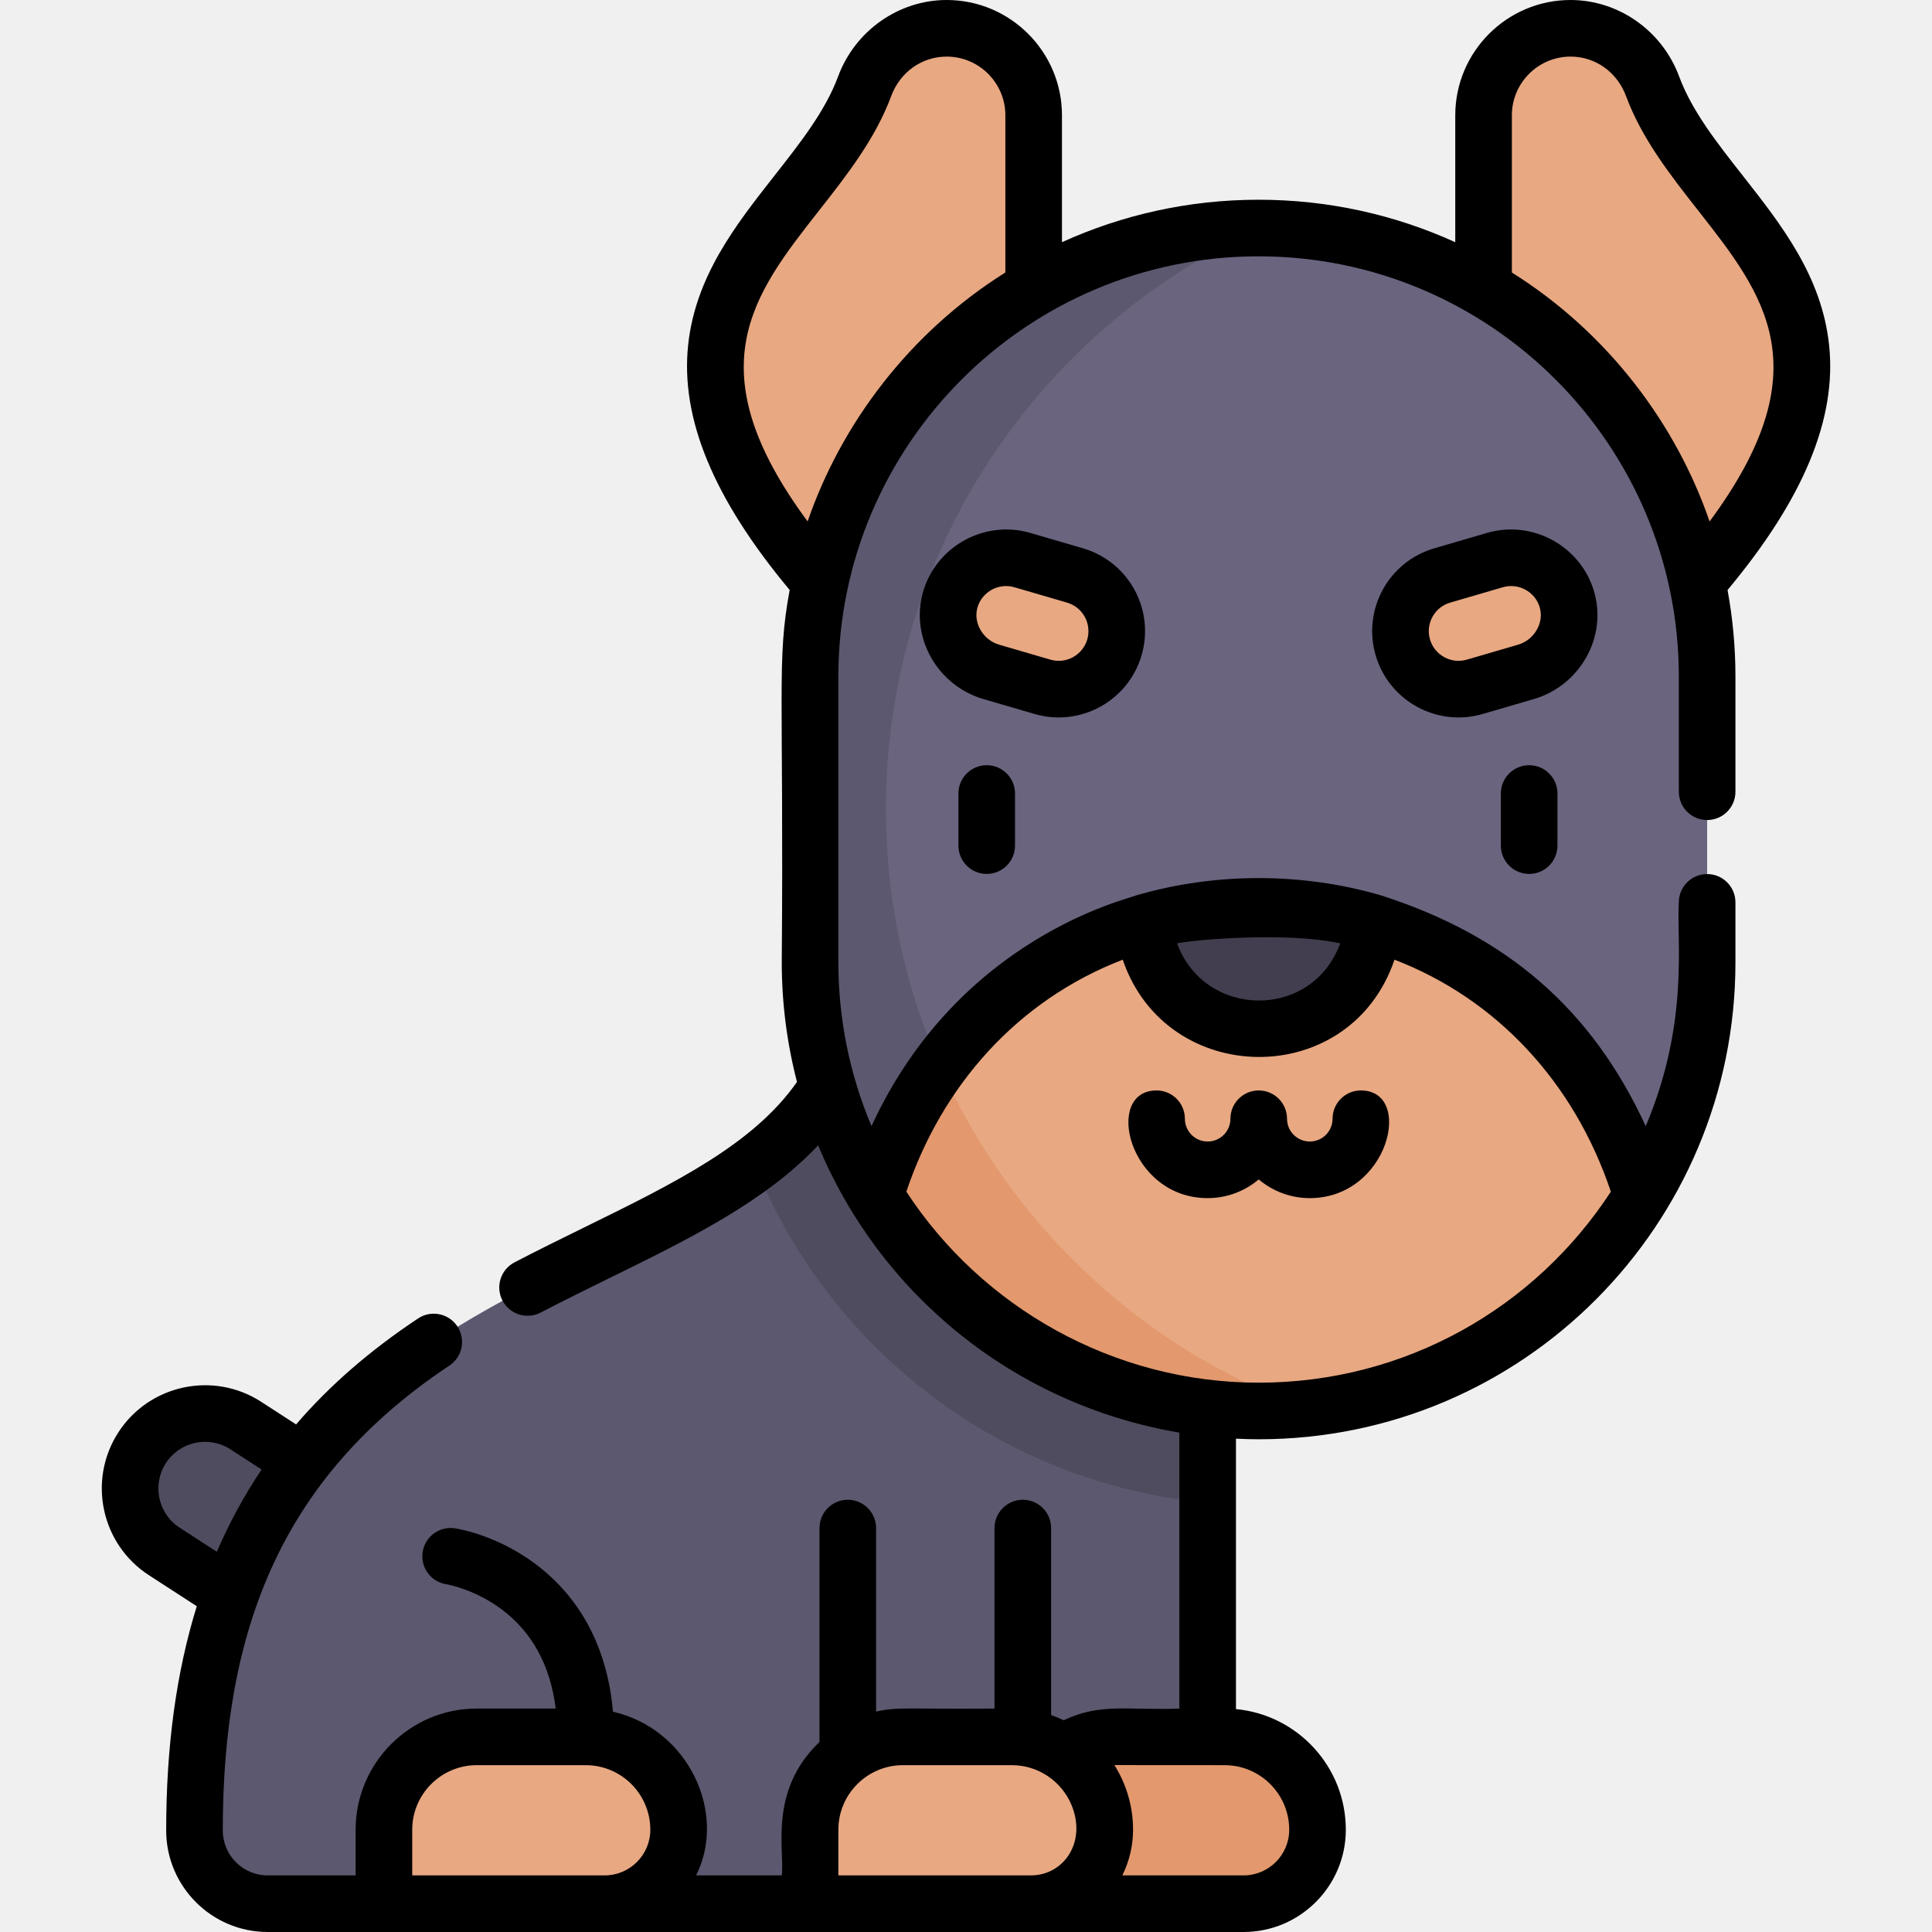
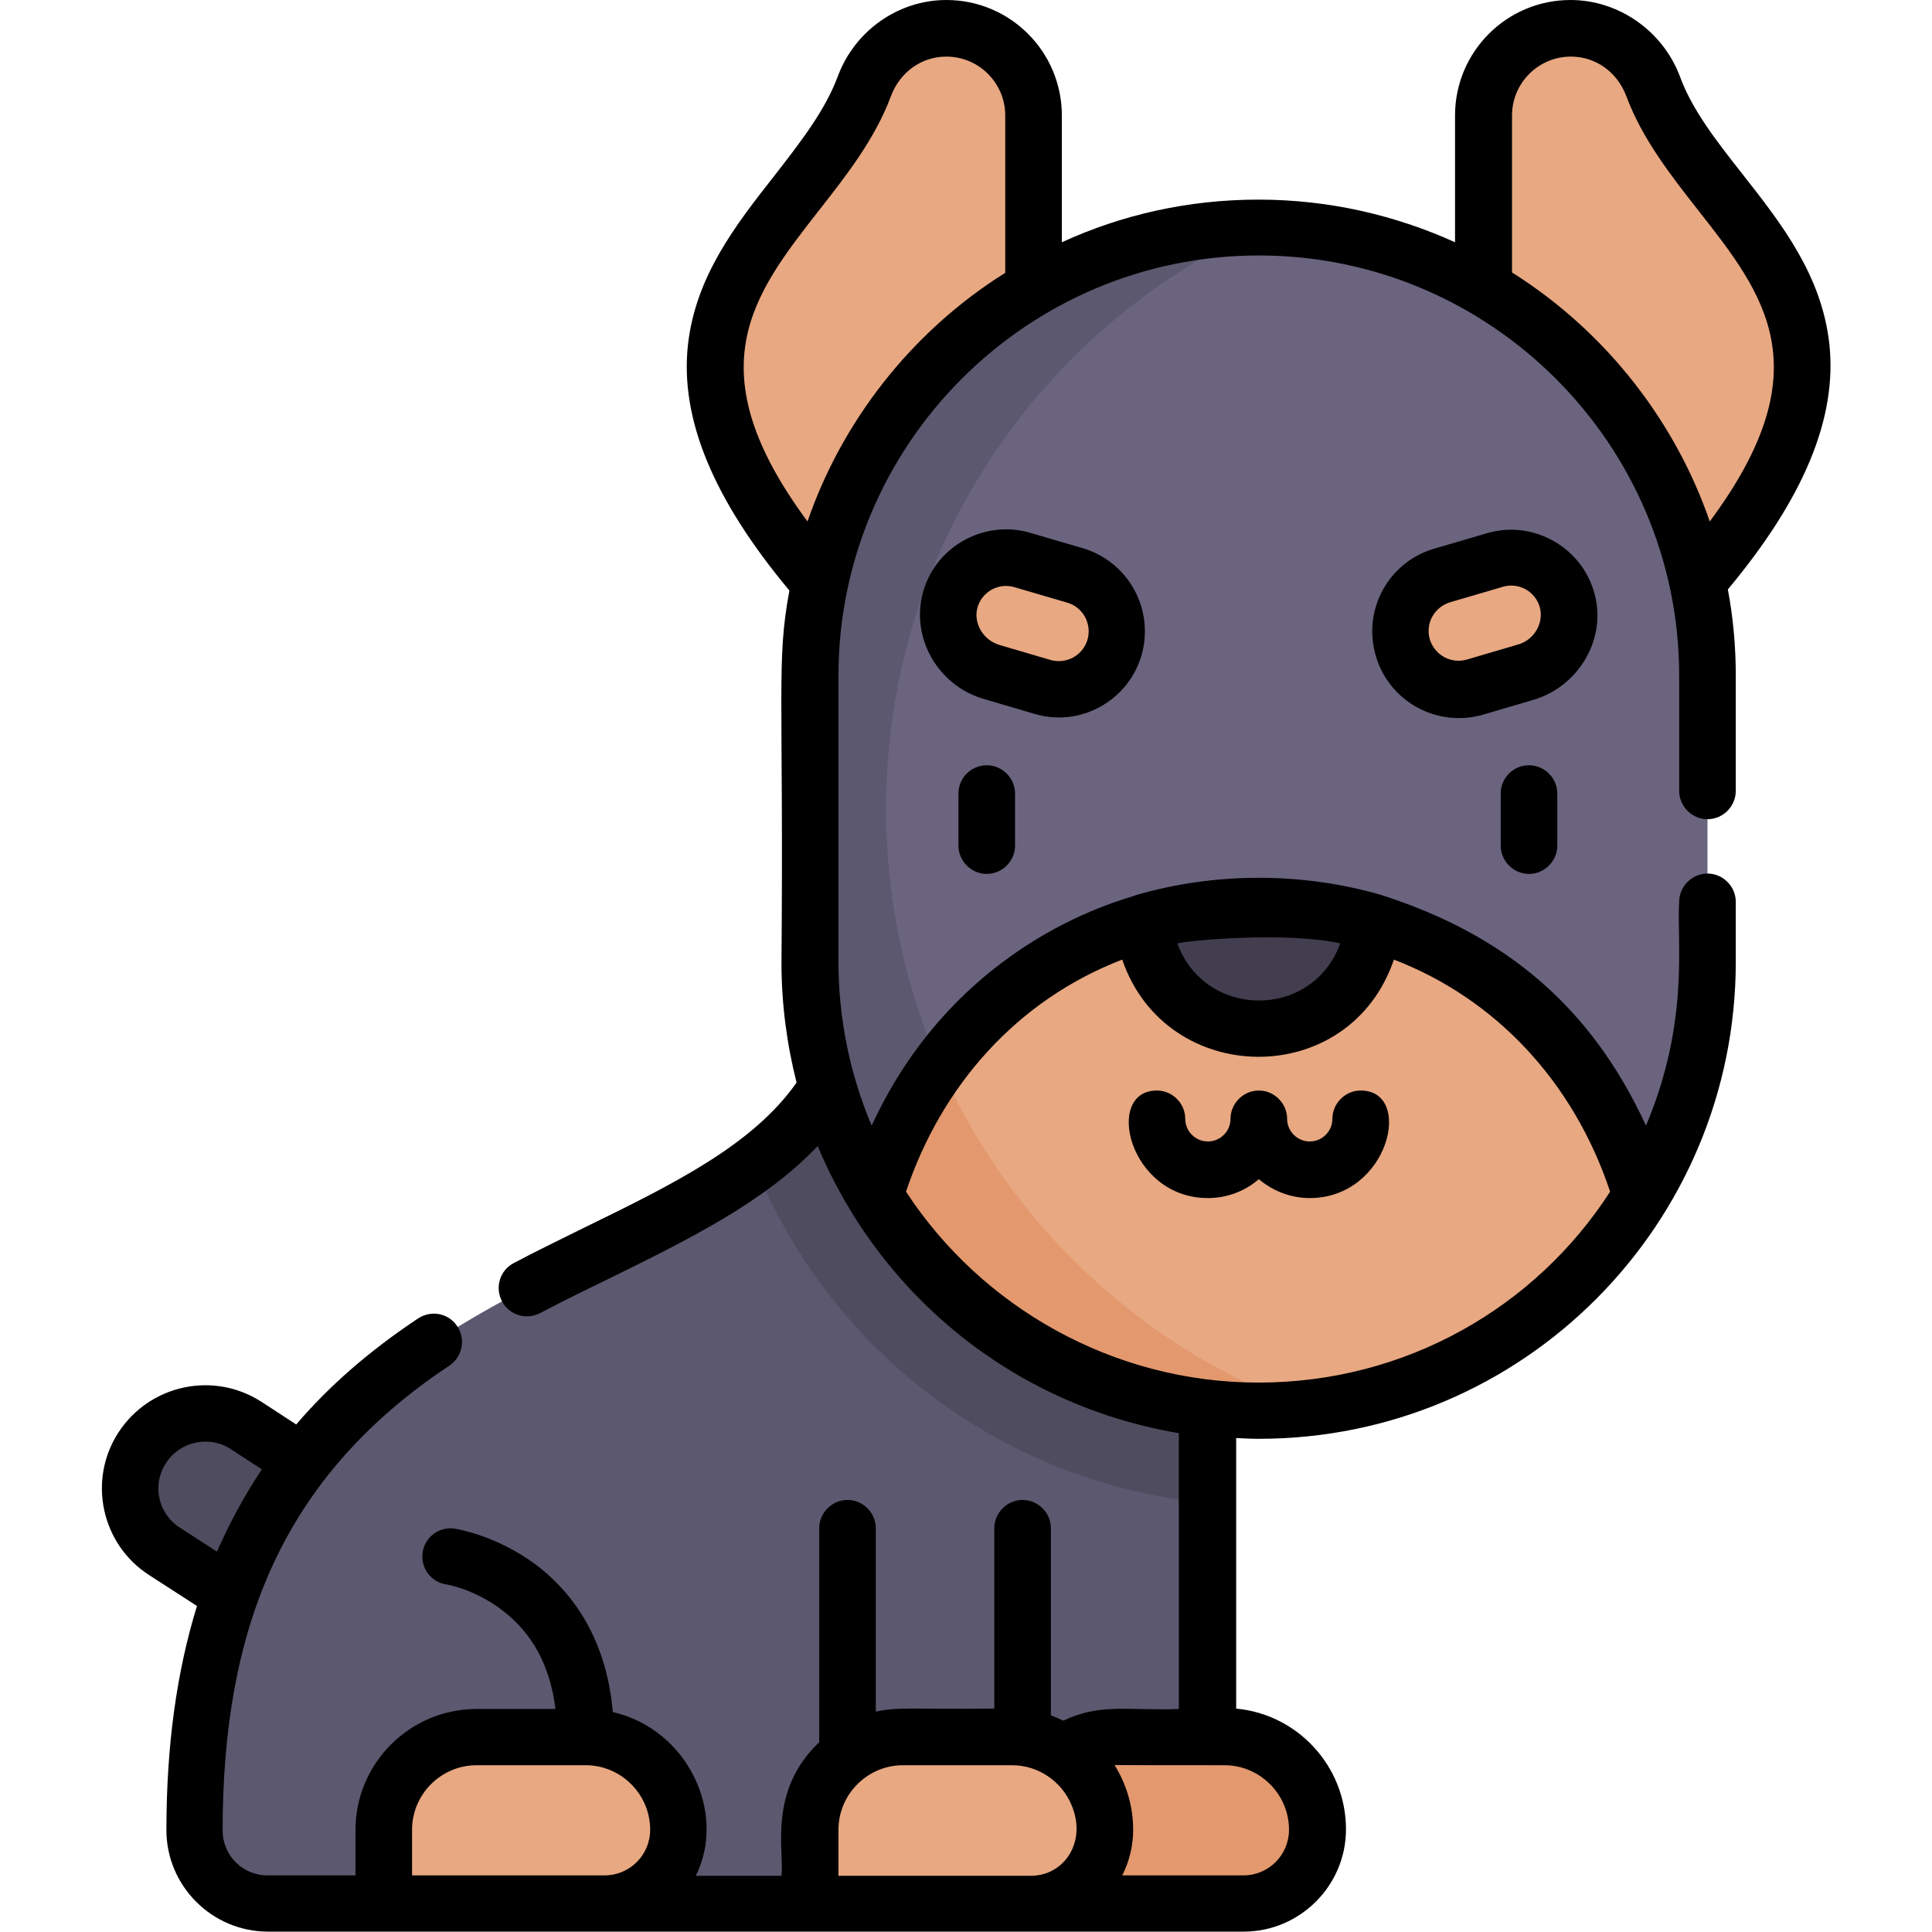
- <svg xmlns="http://www.w3.org/2000/svg" id="Capa_1" enable-background="new 0 0 512 512" height="512" viewBox="0 0 512 512" width="512">
-   <g>
+ <svg xmlns="http://www.w3.org/2000/svg" version="1.1" x="0px" y="0px" viewBox="0 0 512 512" style="enable-background:new 0 0 512 512;" xml:space="preserve">
+   <style type="text/css">
+ 	.st0{fill:#FFFFFF;}
+ 	.st1{fill:#4F4C5F;}
+ 	.st2{fill:#E8A882;}
+ 	.st3{fill:#5C586F;}
+ 	.st4{fill:#6A647F;}
+ 	.st5{fill:#423E4F;}
+ 	.st6{fill:#E3986D;}
+ </style>
+   <g id="Layer_2">
+     <rect x="-52.6" y="-38.1" class="st0" width="616.1" height="587.1" />
+   </g>
+   <g id="Capa_1">
    <g>
-       <path d="m105.456 403.913-40.307-26.121c-9.209-5.966-21.515-3.341-27.483 5.869-5.969 9.21-3.341 21.514 5.869 27.483l40.307 26.121c9.188 5.953 21.5 3.364 27.483-5.869 5.968-9.21 3.34-21.514-5.869-27.483z" fill="#4f4c5f" />
-       <path d="m250.877 7.5c-9.768 0-18.339 6.205-21.734 15.364-14.171 38.232-74.081 59.214-11.816 131.393l56.608-77.818v-45.881c0-12.735-10.323-23.058-23.058-23.058z" fill="#e8a882" />
-       <path d="m416.22 7.5c9.768 0 18.339 6.205 21.734 15.364 14.171 38.232 74.081 59.214 11.816 131.393l-56.608-77.817v-45.882c0-12.735 10.324-23.058 23.058-23.058z" fill="#e8a882" />
-       <path d="m227.063 267.883c-15.832 83.287-175.523 48.96-175.523 217.211 0 10.717 8.688 19.406 19.406 19.406h249.098v-148.212z" fill="#5c586f" />
-       <path d="m199.938 308.456c2.955 7.394 6.522 14.555 10.698 21.396 12.604 20.686 30.368 37.992 51.373 50.049 17.779 10.206 37.617 16.458 58.035 18.38v-41.994l-92.981-88.405c-3.402 17.898-13.45 30.362-27.125 40.574z" fill="#4f4c5f" />
-       <path d="m231.985 316.843c-10.989-18.004-17.308-39.157-17.308-61.781v-75.77c0-65.646 53.216-118.862 118.872-118.862 65.646 0 118.862 53.216 118.862 118.862v75.77c0 22.624-6.319 43.777-17.308 61.781z" fill="#6a647f" />
-       <path d="m234.77 214.345c0-68.43 40.688-127.355 99.19-153.909-.137 0-.274-.005-.411-.005-65.656 0-118.872 53.216-118.872 118.862v75.77c0 22.624 6.319 43.777 17.308 61.781h37.436c-21.731-28.429-34.651-63.953-34.651-102.499z" fill="#5c586f" />
-       <path d="m363.962 244.511c33.434 9.777 60.042 35.739 71.14 72.332-4.938 8.108-10.83 15.589-17.507 22.266-21.511 21.511-51.219 34.815-84.047 34.815-43.022 0-80.708-22.852-101.564-57.081 11.098-36.603 37.726-62.556 71.15-72.332z" fill="#e8a882" />
-       <path d="m363.962 244.511c-1.182 15.768-14.347 28.178-30.413 28.178s-29.231-12.41-30.413-28.178c9.638-2.832 19.852-4.312 30.413-4.312 10.572 0 20.775 1.48 30.413 4.312z" fill="#423e4f" />
-       <g fill="#e8a882">
-         <path d="m284.883 152.501-13.976-4.078c-8.056-2.35-16.487 2.194-18.977 10.169-2.568 8.225 2.482 17.043 10.754 19.457l13.588 3.965c8.15 2.378 16.684-2.301 19.062-10.451 2.378-8.15-2.301-16.685-10.451-19.062z" />
-         <path d="m382.214 152.501 13.976-4.078c8.056-2.35 16.487 2.194 18.977 10.169 2.568 8.225-2.482 17.043-10.754 19.457l-13.588 3.965c-8.15 2.378-16.684-2.301-19.062-10.451-2.378-8.15 2.301-16.685 10.451-19.062z" />
-         <path d="m155.228 460.286h-28.866c-13.595 0-24.616 11.021-24.616 24.616v19.598h58.5c10.824 0 19.598-8.774 19.598-19.598 0-13.595-11.021-24.616-24.616-24.616z" />
+       <g>
+         <path class="st1" d="M105.5,403.9l-40.3-26.1c-9.2-6-21.5-3.3-27.5,5.9c-6,9.2-3.3,21.5,5.9,27.5l40.3,26.1     c9.2,6,21.5,3.4,27.5-5.9C117.3,422.2,114.7,409.9,105.5,403.9z" />
+         <path class="st2" d="M250.9,7.5c-9.8,0-18.3,6.2-21.7,15.4c-14.2,38.2-74.1,59.2-11.8,131.4l56.6-77.8V30.6     C273.9,17.8,263.6,7.5,250.9,7.5z" />
+         <path class="st2" d="M416.2,7.5c9.8,0,18.3,6.2,21.7,15.4c14.2,38.2,74.1,59.2,11.8,131.4l-56.6-77.8V30.6     C393.2,17.8,403.5,7.5,416.2,7.5L416.2,7.5z" />
+         <path class="st3" d="M227.1,267.9c-15.8,83.3-175.5,49-175.5,217.2c0,10.7,8.7,19.4,19.4,19.4H320V356.3L227.1,267.9z" />
+         <path class="st1" d="M199.9,308.5c3,7.4,6.5,14.6,10.7,21.4c12.6,20.7,30.4,38,51.4,50c17.8,10.2,37.6,16.5,58,18.4v-42l-93-88.4     C223.7,285.8,213.6,298.2,199.9,308.5L199.9,308.5z" />
+         <path class="st4" d="M232,316.8c-11-18-17.3-39.2-17.3-61.8v-75.8c0-65.6,53.2-118.9,118.9-118.9c65.6,0,118.9,53.2,118.9,118.9     v75.8c0,22.6-6.3,43.8-17.3,61.8H232z" />
+         <path class="st3" d="M234.8,214.3c0-68.4,40.7-127.4,99.2-153.9c-0.1,0-0.3,0-0.4,0c-65.7,0-118.9,53.2-118.9,118.9v75.8     c0,22.6,6.3,43.8,17.3,61.8h37.4C247.7,288.4,234.8,252.9,234.8,214.3L234.8,214.3z" />
+         <path class="st2" d="M364,244.5c33.4,9.8,60,35.7,71.1,72.3c-4.9,8.1-10.8,15.6-17.5,22.3c-21.5,21.5-51.2,34.8-84,34.8     c-43,0-80.7-22.9-101.6-57.1c11.1-36.6,37.7-62.6,71.1-72.3L364,244.5z" />
+         <path class="st5" d="M364,244.5c-1.2,15.8-14.3,28.2-30.4,28.2s-29.2-12.4-30.4-28.2c9.6-2.8,19.9-4.3,30.4-4.3     C344.1,240.2,354.3,241.7,364,244.5z" />
+         <g>
+           <path class="st2" d="M284.9,152.5l-14-4.1c-8.1-2.4-16.5,2.2-19,10.2c-2.6,8.2,2.5,17,10.8,19.5l13.6,4      c8.1,2.4,16.7-2.3,19.1-10.5C297.7,163.4,293,154.9,284.9,152.5L284.9,152.5z" />
+           <path class="st2" d="M382.2,152.5l14-4.1c8.1-2.4,16.5,2.2,19,10.2c2.6,8.2-2.5,17-10.8,19.5l-13.6,4      c-8.1,2.4-16.7-2.3-19.1-10.5C369.4,163.4,374.1,154.9,382.2,152.5L382.2,152.5z" />
+           <path class="st2" d="M155.2,460.3h-28.9c-13.6,0-24.6,11-24.6,24.6v19.6h58.5c10.8,0,19.6-8.8,19.6-19.6      C179.8,471.3,168.8,460.3,155.2,460.3z" />
+         </g>
+         <path class="st6" d="M324.5,460.3h-28.9c-13.6,0-24.6,11-24.6,24.6v19.6h58.5c10.8,0,19.6-8.8,19.6-19.6     C349.2,471.3,338.1,460.3,324.5,460.3z" />
+         <path class="st2" d="M268.2,460.3h-28.9c-13.6,0-24.6,11-24.6,24.6v19.6h58.5c10.8,0,19.6-8.8,19.6-19.6     C292.8,471.3,281.8,460.3,268.2,460.3z" />
+         <path class="st6" d="M249.1,282.4c-7.4,10-13.2,21.5-17.1,34.4c20.9,34.2,58.5,57.1,101.6,57.1c4.3,0,8.5-0.2,12.7-0.7     C302.8,357.5,267.6,324.5,249.1,282.4z" />
      </g>
-       <path d="m324.541 460.286h-28.866c-13.595 0-24.616 11.021-24.616 24.616v19.598h58.5c10.824 0 19.598-8.774 19.598-19.598 0-13.595-11.021-24.616-24.616-24.616z" fill="#e3986d" />
-       <path d="m268.159 460.286h-28.866c-13.595 0-24.616 11.021-24.616 24.616v19.598h58.5c10.824 0 19.598-8.774 19.598-19.598 0-13.595-11.021-24.616-24.616-24.616z" fill="#e8a882" />
-       <path d="m249.07 282.442c-7.358 9.994-13.184 21.536-17.084 34.401 20.855 34.229 58.542 57.081 101.563 57.081 4.288 0 8.522-.232 12.693-.675-43.468-15.723-78.634-48.771-97.172-90.807z" fill="#e3986d" />
-     </g>
-     <g>
-       <path d="m253.99 210.288v13.812c0 4.142 3.358 7.5 7.5 7.5s7.5-3.358 7.5-7.5v-13.812c0-4.142-3.358-7.5-7.5-7.5s-7.5 3.358-7.5 7.5z" />
-       <path d="m397.742 210.288v13.812c0 4.142 3.358 7.5 7.5 7.5s7.5-3.358 7.5-7.5v-13.812c0-4.142-3.358-7.5-7.5-7.5s-7.5 3.358-7.5 7.5z" />
-       <path d="m360.643 288.981c-4.142 0-7.5 3.358-7.5 7.5 0 3.327-2.707 6.034-6.034 6.034s-6.034-2.707-6.034-6.034c0-4.142-3.358-7.5-7.5-7.5s-7.5 3.358-7.5 7.5c0 3.327-2.707 6.034-6.034 6.034s-6.034-2.707-6.034-6.034c0-4.142-3.358-7.5-7.5-7.5-14.108 0-7.493 28.534 13.534 28.534 5.153 0 9.873-1.87 13.534-4.957 3.661 3.087 8.381 4.957 13.534 4.957 21.001.001 27.696-28.534 13.534-28.534z" />
-       <path d="m302.532 173.664c3.541-12.135-3.414-24.821-15.55-28.363l-13.976-4.078c-11.882-3.466-24.55 3.323-28.236 15.134-3.848 12.324 3.605 25.33 15.812 28.892l13.588 3.965c12.131 3.538 24.837-3.468 28.362-15.55zm-43.444-12.837c1.267-4.057 5.621-6.398 9.717-5.205l13.976 4.078c4.176 1.219 6.571 5.585 5.352 9.762-1.216 4.167-5.595 6.567-9.762 5.352l-13.588-3.964c-4.253-1.242-7.007-5.821-5.695-10.023z" />
-       <path d="m422.325 156.357c-3.688-11.811-16.353-18.601-28.237-15.134l-13.976 4.078c-12.135 3.541-19.092 16.227-15.55 28.363 3.527 12.088 16.237 19.087 28.362 15.55l13.588-3.965c12.168-3.551 19.671-16.53 15.813-28.892zm-20.014 14.492-13.588 3.964c-4.165 1.215-8.546-1.185-9.762-5.352-1.219-4.176 1.175-8.542 5.352-9.762l13.976-4.078c4.088-1.193 8.449 1.142 9.717 5.204 1.309 4.198-1.435 8.781-5.695 10.024z" />
-       <path d="m39.454 417.438 12.697 8.228c-5.43 17.487-8.112 37.145-8.112 59.428 0 14.835 12.07 26.905 26.905 26.905h258.614c14.942 0 27.098-12.156 27.098-27.098 0-16.696-12.808-30.451-29.113-31.971v-71.666c1.998.095 4 .159 6.005.159 70.318 0 126.361-57.082 126.361-126.362v-15.928c0-4.142-3.358-7.5-7.5-7.5s-7.5 3.358-7.5 7.5c-.665 10.115 2.904 31.705-8.776 59.313-14.504-31.508-37.292-50.593-70.067-61.136-.001 0-.002 0-.003 0-21.229-6.24-44.455-6.049-65.034.001 0 0 0 0-.001 0-1.627.88-46.9 10.808-70.07 61.12-5.812-13.741-8.782-28.477-8.782-43.37v-75.77c0-61.295 49.855-111.362 111.372-111.362 61.419 0 111.361 49.977 111.361 111.362v30.526c0 4.142 3.358 7.5 7.5 7.5s7.5-3.358 7.5-7.5v-30.526c0-7.83-.722-15.493-2.091-22.933 20.189-24.193 28.999-45.474 26.906-64.972-1.954-18.204-12.602-31.761-22.899-44.872-6.92-8.812-13.458-17.134-16.839-26.258-4.492-12.115-16.052-20.256-28.768-20.256-16.85 0-30.558 13.708-30.558 30.558v33.626c-15.897-7.226-33.543-11.254-52.113-11.254s-36.216 4.028-52.114 11.252v-33.624c.001-16.85-13.708-30.558-30.558-30.558-12.715 0-24.275 8.141-28.767 20.258-3.382 9.124-9.919 17.446-16.839 26.258-10.297 13.111-20.945 26.668-22.899 44.872-2.092 19.495 6.714 40.773 26.898 64.961-3.486 18.922-1.517 25.883-2.094 98.713 0 10.751 1.379 21.384 4.034 31.666-11.564 16.541-32.411 26.783-56.372 38.546-6.028 2.959-12.262 6.02-18.491 9.264-3.673 1.914-5.101 6.443-3.187 10.117 1.913 3.673 6.442 5.101 10.116 3.187 6.07-3.162 12.223-6.182 18.172-9.103 21.135-10.375 41.322-20.286 55.366-35.21 16.179 38.935 51.342 68.559 95.729 76.135v73.121c-13.564.546-20.774-1.595-30.64 3.097-1.083-.515-2.201-.966-3.346-1.359v-49.57c0-4.143-3.358-7.5-7.5-7.5s-7.5 3.357-7.5 7.5v47.832c-22.748.222-25.427-.548-31.381.805v-48.637c0-4.143-3.358-7.5-7.5-7.5s-7.5 3.357-7.5 7.5v56.693c-13.653 12.991-9.153 28.857-10 35.353h-22.694c8.241-16.443-1.897-38.741-22.038-43.387-1.808-20.898-11.983-32.792-20.648-39.226-10.167-7.549-20.165-9.208-21.271-9.373-4.098-.609-7.912 2.22-8.52 6.317s2.22 7.912 6.317 8.521c.071.01 7.293 1.203 14.532 6.578 8.164 6.062 12.989 14.912 14.415 26.355h-20.907c-17.709 0-32.116 14.407-32.116 32.116v12.1h-23.301c-6.564 0-11.905-5.341-11.905-11.905 0-53.126 15.495-93.589 60.067-123.208 3.45-2.292 4.388-6.948 2.096-10.397s-6.948-4.388-10.397-2.096c-12.781 8.493-23.486 17.792-32.336 28.093l-9.242-5.99c-12.666-8.206-29.648-4.58-37.855 8.084-8.209 12.666-4.583 29.648 8.083 37.857zm361.207-386.88c0-8.579 6.979-15.558 15.558-15.558 6.573 0 12.344 4.11 14.702 10.471 4.198 11.328 11.777 20.978 19.107 30.31 17.579 22.382 32.952 41.962 3.031 82.413-8.811-25.598-26.711-49.848-52.398-65.979zm-67.114 335.866c-38.461 0-73.366-19.996-93.355-50.628 9.408-28.007 29.342-50.668 57.347-61.469 11.561 34.042 60.25 34.705 72.017-.001 26.986 10.375 47.58 32.412 57.338 61.475-20.007 30.705-54.35 50.623-93.347 50.623zm21.619-116.42c-7.462 20.406-35.885 19.984-43.239 0 4.085-.926 29.032-3.147 43.239 0zm-141.137-111.82c-29.914-40.445-14.541-60.022 3.037-82.403 7.33-9.333 14.909-18.982 19.107-30.31 2.358-6.361 8.129-10.471 14.702-10.471 8.579 0 15.558 6.979 15.558 15.558v41.651c-25.462 15.987-43.511 40.137-52.404 65.975zm110.51 329.602c9.438 0 17.116 7.678 17.116 17.116 0 6.671-5.427 12.098-12.098 12.098h-32.137c1.869-3.737 2.854-7.916 2.854-12.098 0-6.213-1.802-12.148-4.935-17.113 2.45-.054-8.418-.002 29.2-.003zm-102.364 17.116c0-9.438 7.678-17.116 17.116-17.116h28.866c7.035 0 13.087 4.269 15.716 10.35 4.251 9.91-1.89 18.865-10.698 18.865h-51zm-112.931 0c0-9.438 7.678-17.116 17.116-17.116h28.866c9.438 0 17.116 7.678 17.116 17.116 0 6.67-5.425 12.096-12.094 12.098h-51.004zm-65.287-97.162c3.691-5.696 11.358-7.38 17.11-3.654l8.261 5.354c-4.722 7.012-8.705 14.467-11.863 21.797l-9.854-6.386c-5.724-3.711-7.363-11.387-3.654-17.111z" />
+       <g>
+         <path d="M254,210.3v13.8c0,4.1,3.4,7.5,7.5,7.5s7.5-3.4,7.5-7.5v-13.8c0-4.1-3.4-7.5-7.5-7.5S254,206.1,254,210.3L254,210.3z" />
+         <path d="M397.7,210.3v13.8c0,4.1,3.4,7.5,7.5,7.5s7.5-3.4,7.5-7.5v-13.8c0-4.1-3.4-7.5-7.5-7.5S397.7,206.1,397.7,210.3z" />
+         <path d="M360.6,289c-4.1,0-7.5,3.4-7.5,7.5c0,3.3-2.7,6-6,6s-6-2.7-6-6c0-4.1-3.4-7.5-7.5-7.5s-7.5,3.4-7.5,7.5c0,3.3-2.7,6-6,6     s-6-2.7-6-6c0-4.1-3.4-7.5-7.5-7.5c-14.1,0-7.5,28.5,13.5,28.5c5.2,0,9.9-1.9,13.5-5c3.7,3.1,8.4,5,13.5,5     C368.1,317.5,374.8,289,360.6,289z" />
+         <path d="M302.5,173.7c3.5-12.1-3.4-24.8-15.5-28.4l-14-4.1c-11.9-3.5-24.6,3.3-28.2,15.1c-3.8,12.3,3.6,25.3,15.8,28.9l13.6,4     C286.3,192.8,299,185.7,302.5,173.7L302.5,173.7z M259.1,160.8c1.3-4.1,5.6-6.4,9.7-5.2l14,4.1c4.2,1.2,6.6,5.6,5.4,9.8     c-1.2,4.2-5.6,6.6-9.8,5.4l-13.6-4C260.5,169.6,257.8,165,259.1,160.8z" />
+         <path d="M422.3,156.4c-3.7-11.8-16.4-18.6-28.2-15.1l-14,4.1c-12.1,3.5-19.1,16.2-15.5,28.4c3.5,12.1,16.2,19.1,28.4,15.6l13.6-4     C418.7,181.7,426.2,168.7,422.3,156.4L422.3,156.4z M402.3,170.8l-13.6,4c-4.2,1.2-8.5-1.2-9.8-5.4c-1.2-4.2,1.2-8.5,5.4-9.8     l14-4.1c4.1-1.2,8.4,1.1,9.7,5.2C409.3,165,406.6,169.6,402.3,170.8z" />
+         <path d="M39.5,417.4l12.7,8.2c-5.4,17.5-8.1,37.1-8.1,59.4c0,14.8,12.1,26.9,26.9,26.9h258.6c14.9,0,27.1-12.2,27.1-27.1     c0-16.7-12.8-30.5-29.1-32v-71.7c2,0.1,4,0.2,6,0.2c70.3,0,126.4-57.1,126.4-126.4v-15.9c0-4.1-3.4-7.5-7.5-7.5s-7.5,3.4-7.5,7.5     c-0.7,10.1,2.9,31.7-8.8,59.3c-14.5-31.5-37.3-50.6-70.1-61.1c0,0,0,0,0,0c-21.2-6.2-44.5-6-65,0c0,0,0,0,0,0     c-1.6,0.9-46.9,10.8-70.1,61.1c-5.8-13.7-8.8-28.5-8.8-43.4v-75.8c0-61.3,49.9-111.4,111.4-111.4c61.4,0,111.4,50,111.4,111.4     v30.5c0,4.1,3.4,7.5,7.5,7.5s7.5-3.4,7.5-7.5v-30.5c0-7.8-0.7-15.5-2.1-22.9c20.2-24.2,29-45.5,26.9-65     c-2-18.2-12.6-31.8-22.9-44.9c-6.9-8.8-13.5-17.1-16.8-26.3C440.5,8.1,428.9,0,416.2,0c-16.9,0-30.6,13.7-30.6,30.6v33.6     c-15.9-7.2-33.5-11.3-52.1-11.3s-36.2,4-52.1,11.3V30.6c0-16.9-13.7-30.6-30.6-30.6c-12.7,0-24.3,8.1-28.8,20.3     c-3.4,9.1-9.9,17.4-16.8,26.3c-10.3,13.1-20.9,26.7-22.9,44.9c-2.1,19.5,6.7,40.8,26.9,65c-3.5,18.9-1.5,25.9-2.1,98.7     c0,10.8,1.4,21.4,4,31.7c-11.6,16.5-32.4,26.8-56.4,38.5c-6,3-12.3,6-18.5,9.3c-3.7,1.9-5.1,6.4-3.2,10.1     c1.9,3.7,6.4,5.1,10.1,3.2c6.1-3.2,12.2-6.2,18.2-9.1c21.1-10.4,41.3-20.3,55.4-35.2c16.2,38.9,51.3,68.6,95.7,76.1v73.1     c-13.6,0.5-20.8-1.6-30.6,3.1c-1.1-0.5-2.2-1-3.3-1.4V405c0-4.1-3.4-7.5-7.5-7.5s-7.5,3.4-7.5,7.5v47.8     c-22.7,0.2-25.4-0.5-31.4,0.8V405c0-4.1-3.4-7.5-7.5-7.5s-7.5,3.4-7.5,7.5v56.7c-13.7,13-9.2,28.9-10,35.4h-22.7     c8.2-16.4-1.9-38.7-22-43.4c-1.8-20.9-12-32.8-20.6-39.2c-10.2-7.5-20.2-9.2-21.3-9.4c-4.1-0.6-7.9,2.2-8.5,6.3s2.2,7.9,6.3,8.5     c0.1,0,7.3,1.2,14.5,6.6c8.2,6.1,13,14.9,14.4,26.4h-20.9c-17.7,0-32.1,14.4-32.1,32.1V497H70.9c-6.6,0-11.9-5.3-11.9-11.9     c0-53.1,15.5-93.6,60.1-123.2c3.4-2.3,4.4-6.9,2.1-10.4s-6.9-4.4-10.4-2.1c-12.8,8.5-23.5,17.8-32.3,28.1l-9.2-6     c-12.7-8.2-29.6-4.6-37.9,8.1C23.2,392.2,26.8,409.2,39.5,417.4L39.5,417.4z M400.7,30.6c0-8.6,7-15.6,15.6-15.6     c6.6,0,12.3,4.1,14.7,10.5c4.2,11.3,11.8,21,19.1,30.3c17.6,22.4,33,42,3,82.4c-8.8-25.6-26.7-49.8-52.4-66V30.6z M333.5,366.4     c-38.5,0-73.4-20-93.4-50.6c9.4-28,29.3-50.7,57.3-61.5c11.6,34,60.2,34.7,72,0c27,10.4,47.6,32.4,57.3,61.5     C406.9,346.5,372.5,366.4,333.5,366.4L333.5,366.4z M355.2,250c-7.5,20.4-35.9,20-43.2,0C316,249.1,341,246.9,355.2,250     L355.2,250z M214,138.2c-29.9-40.4-14.5-60,3-82.4c7.3-9.3,14.9-19,19.1-30.3c2.4-6.4,8.1-10.5,14.7-10.5c8.6,0,15.6,7,15.6,15.6     v41.7C241,88.2,222.9,112.3,214,138.2z M324.5,467.8c9.4,0,17.1,7.7,17.1,17.1c0,6.7-5.4,12.1-12.1,12.1h-32.1     c1.9-3.7,2.9-7.9,2.9-12.1c0-6.2-1.8-12.1-4.9-17.1C297.8,467.7,286.9,467.8,324.5,467.8L324.5,467.8z M222.2,484.9     c0-9.4,7.7-17.1,17.1-17.1h28.9c7,0,13.1,4.3,15.7,10.4c4.3,9.9-1.9,18.9-10.7,18.9h-51L222.2,484.9z M109.2,484.9     c0-9.4,7.7-17.1,17.1-17.1h28.9c9.4,0,17.1,7.7,17.1,17.1c0,6.7-5.4,12.1-12.1,12.1h-51V484.9z M44,387.7     c3.7-5.7,11.4-7.4,17.1-3.7l8.3,5.4c-4.7,7-8.7,14.5-11.9,21.8l-9.9-6.4C41.9,401.1,40.2,393.5,44,387.7L44,387.7z" />
+       </g>
    </g>
  </g>
</svg>
